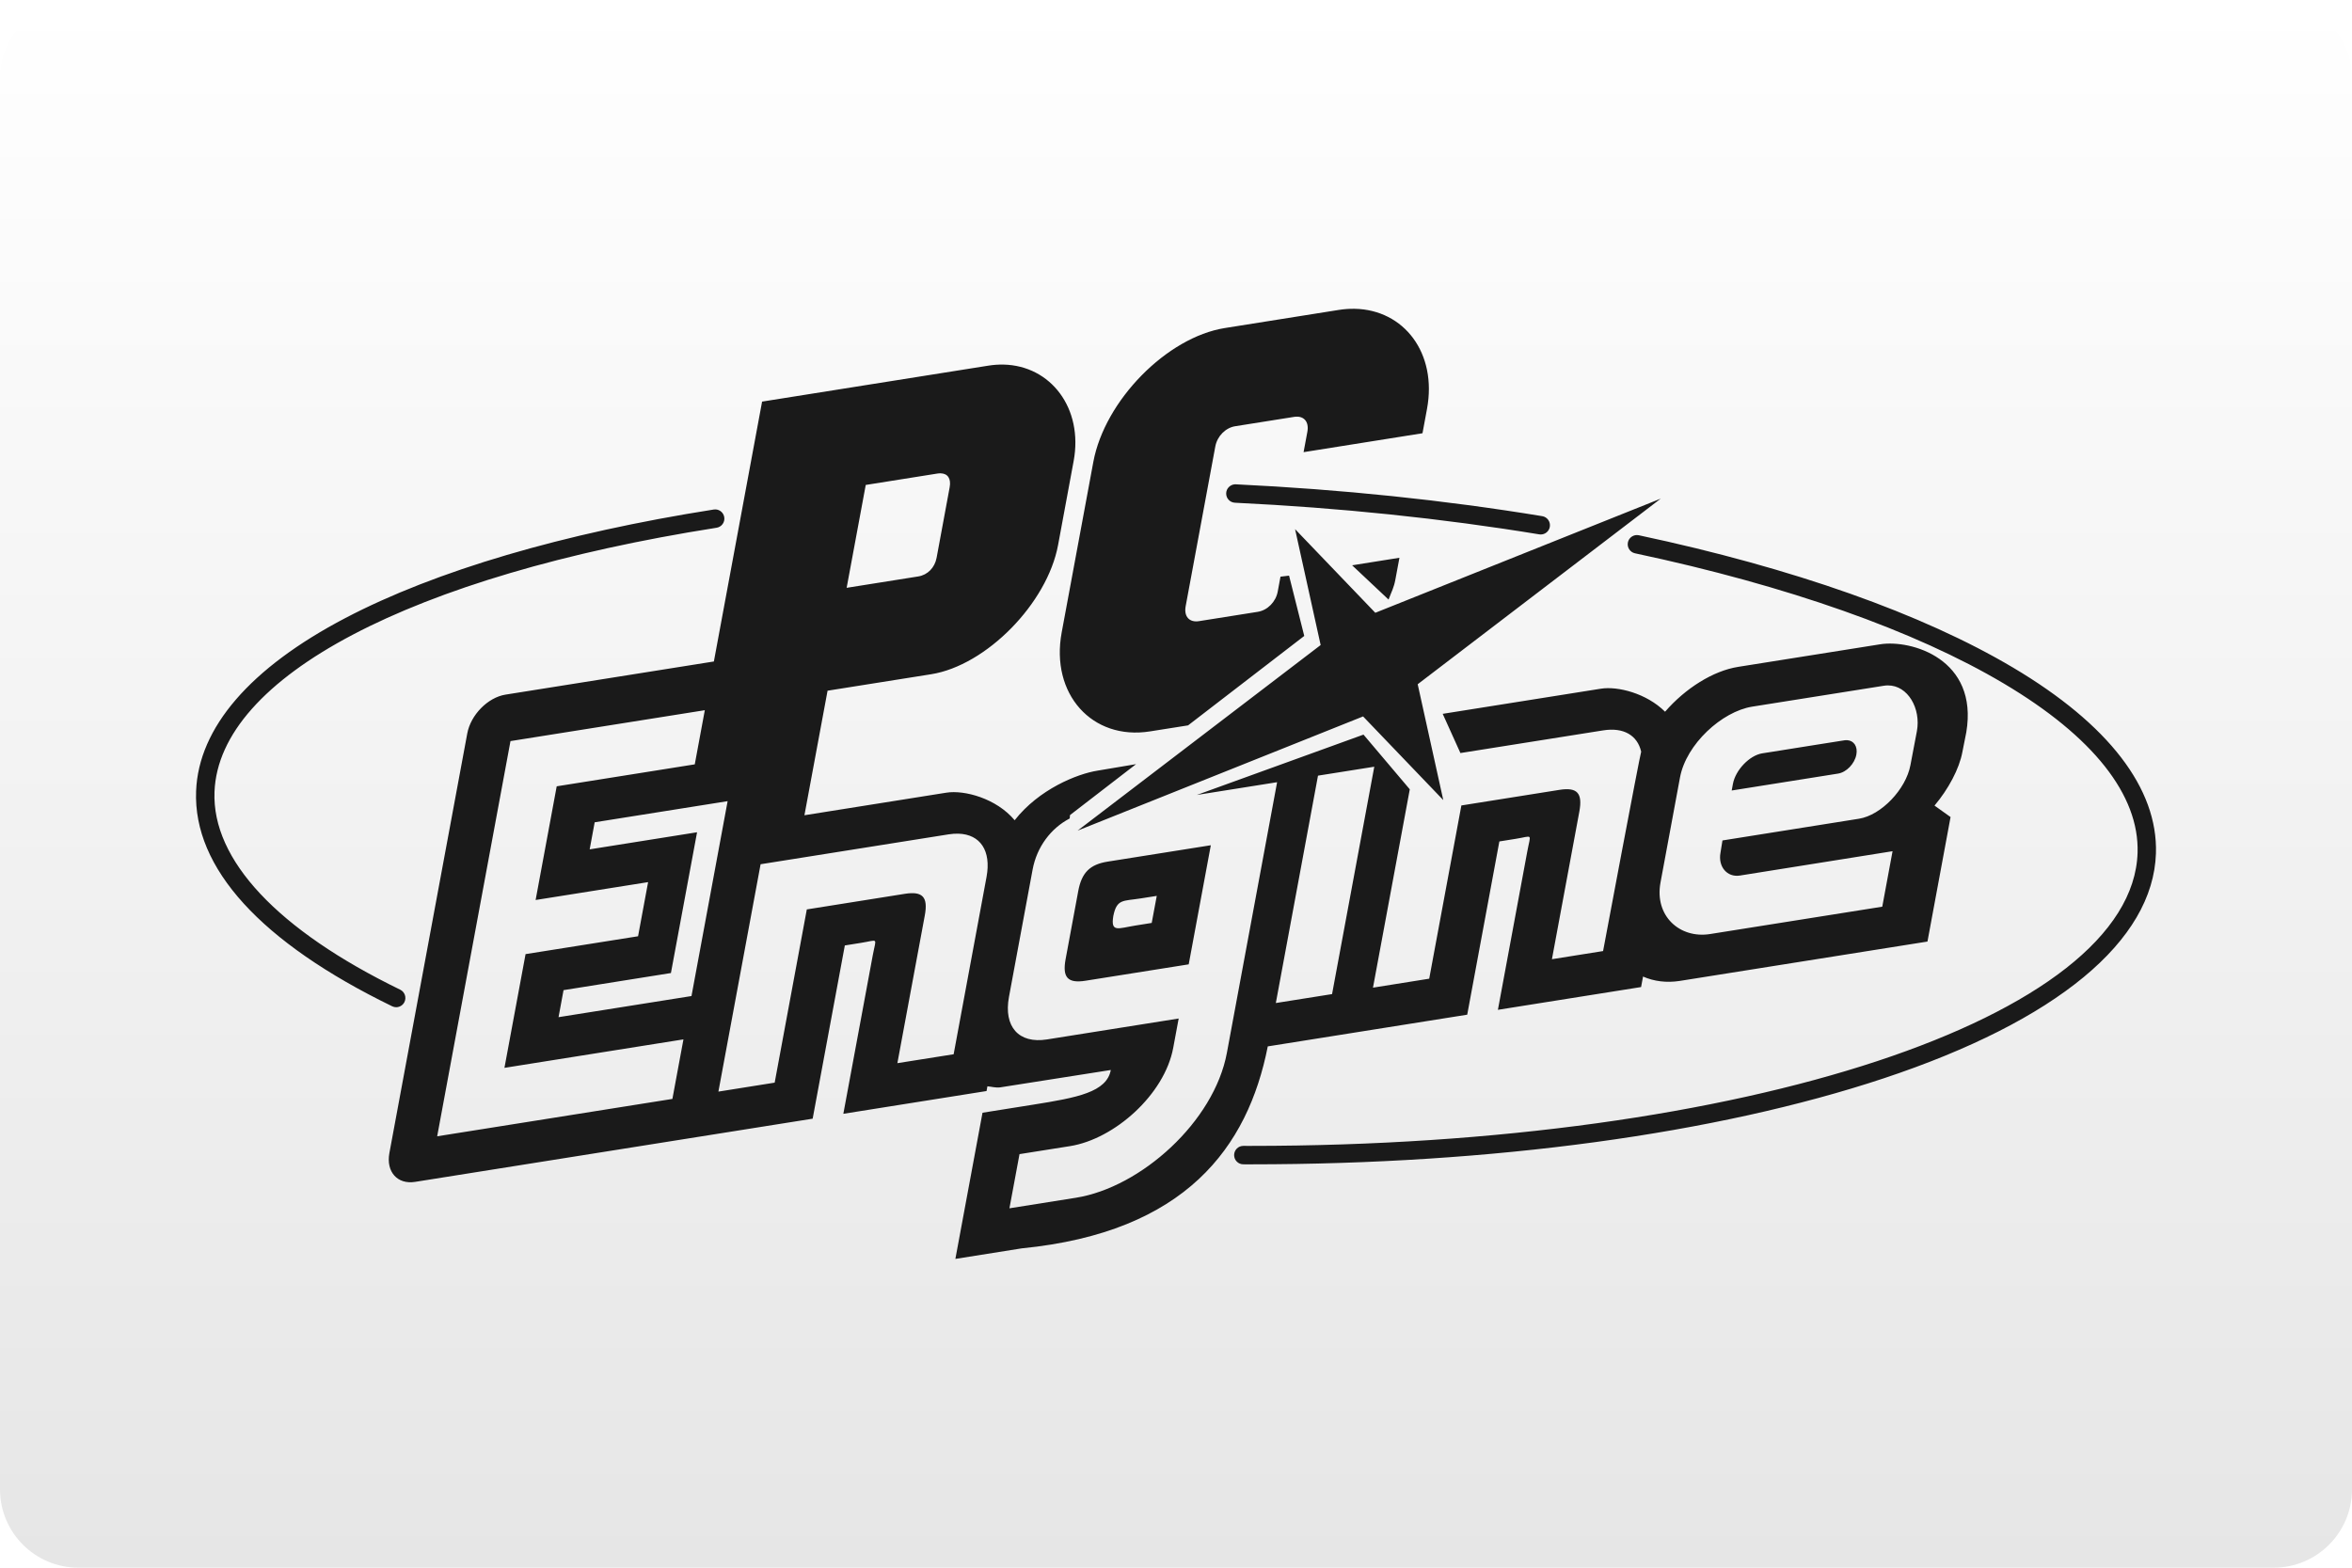
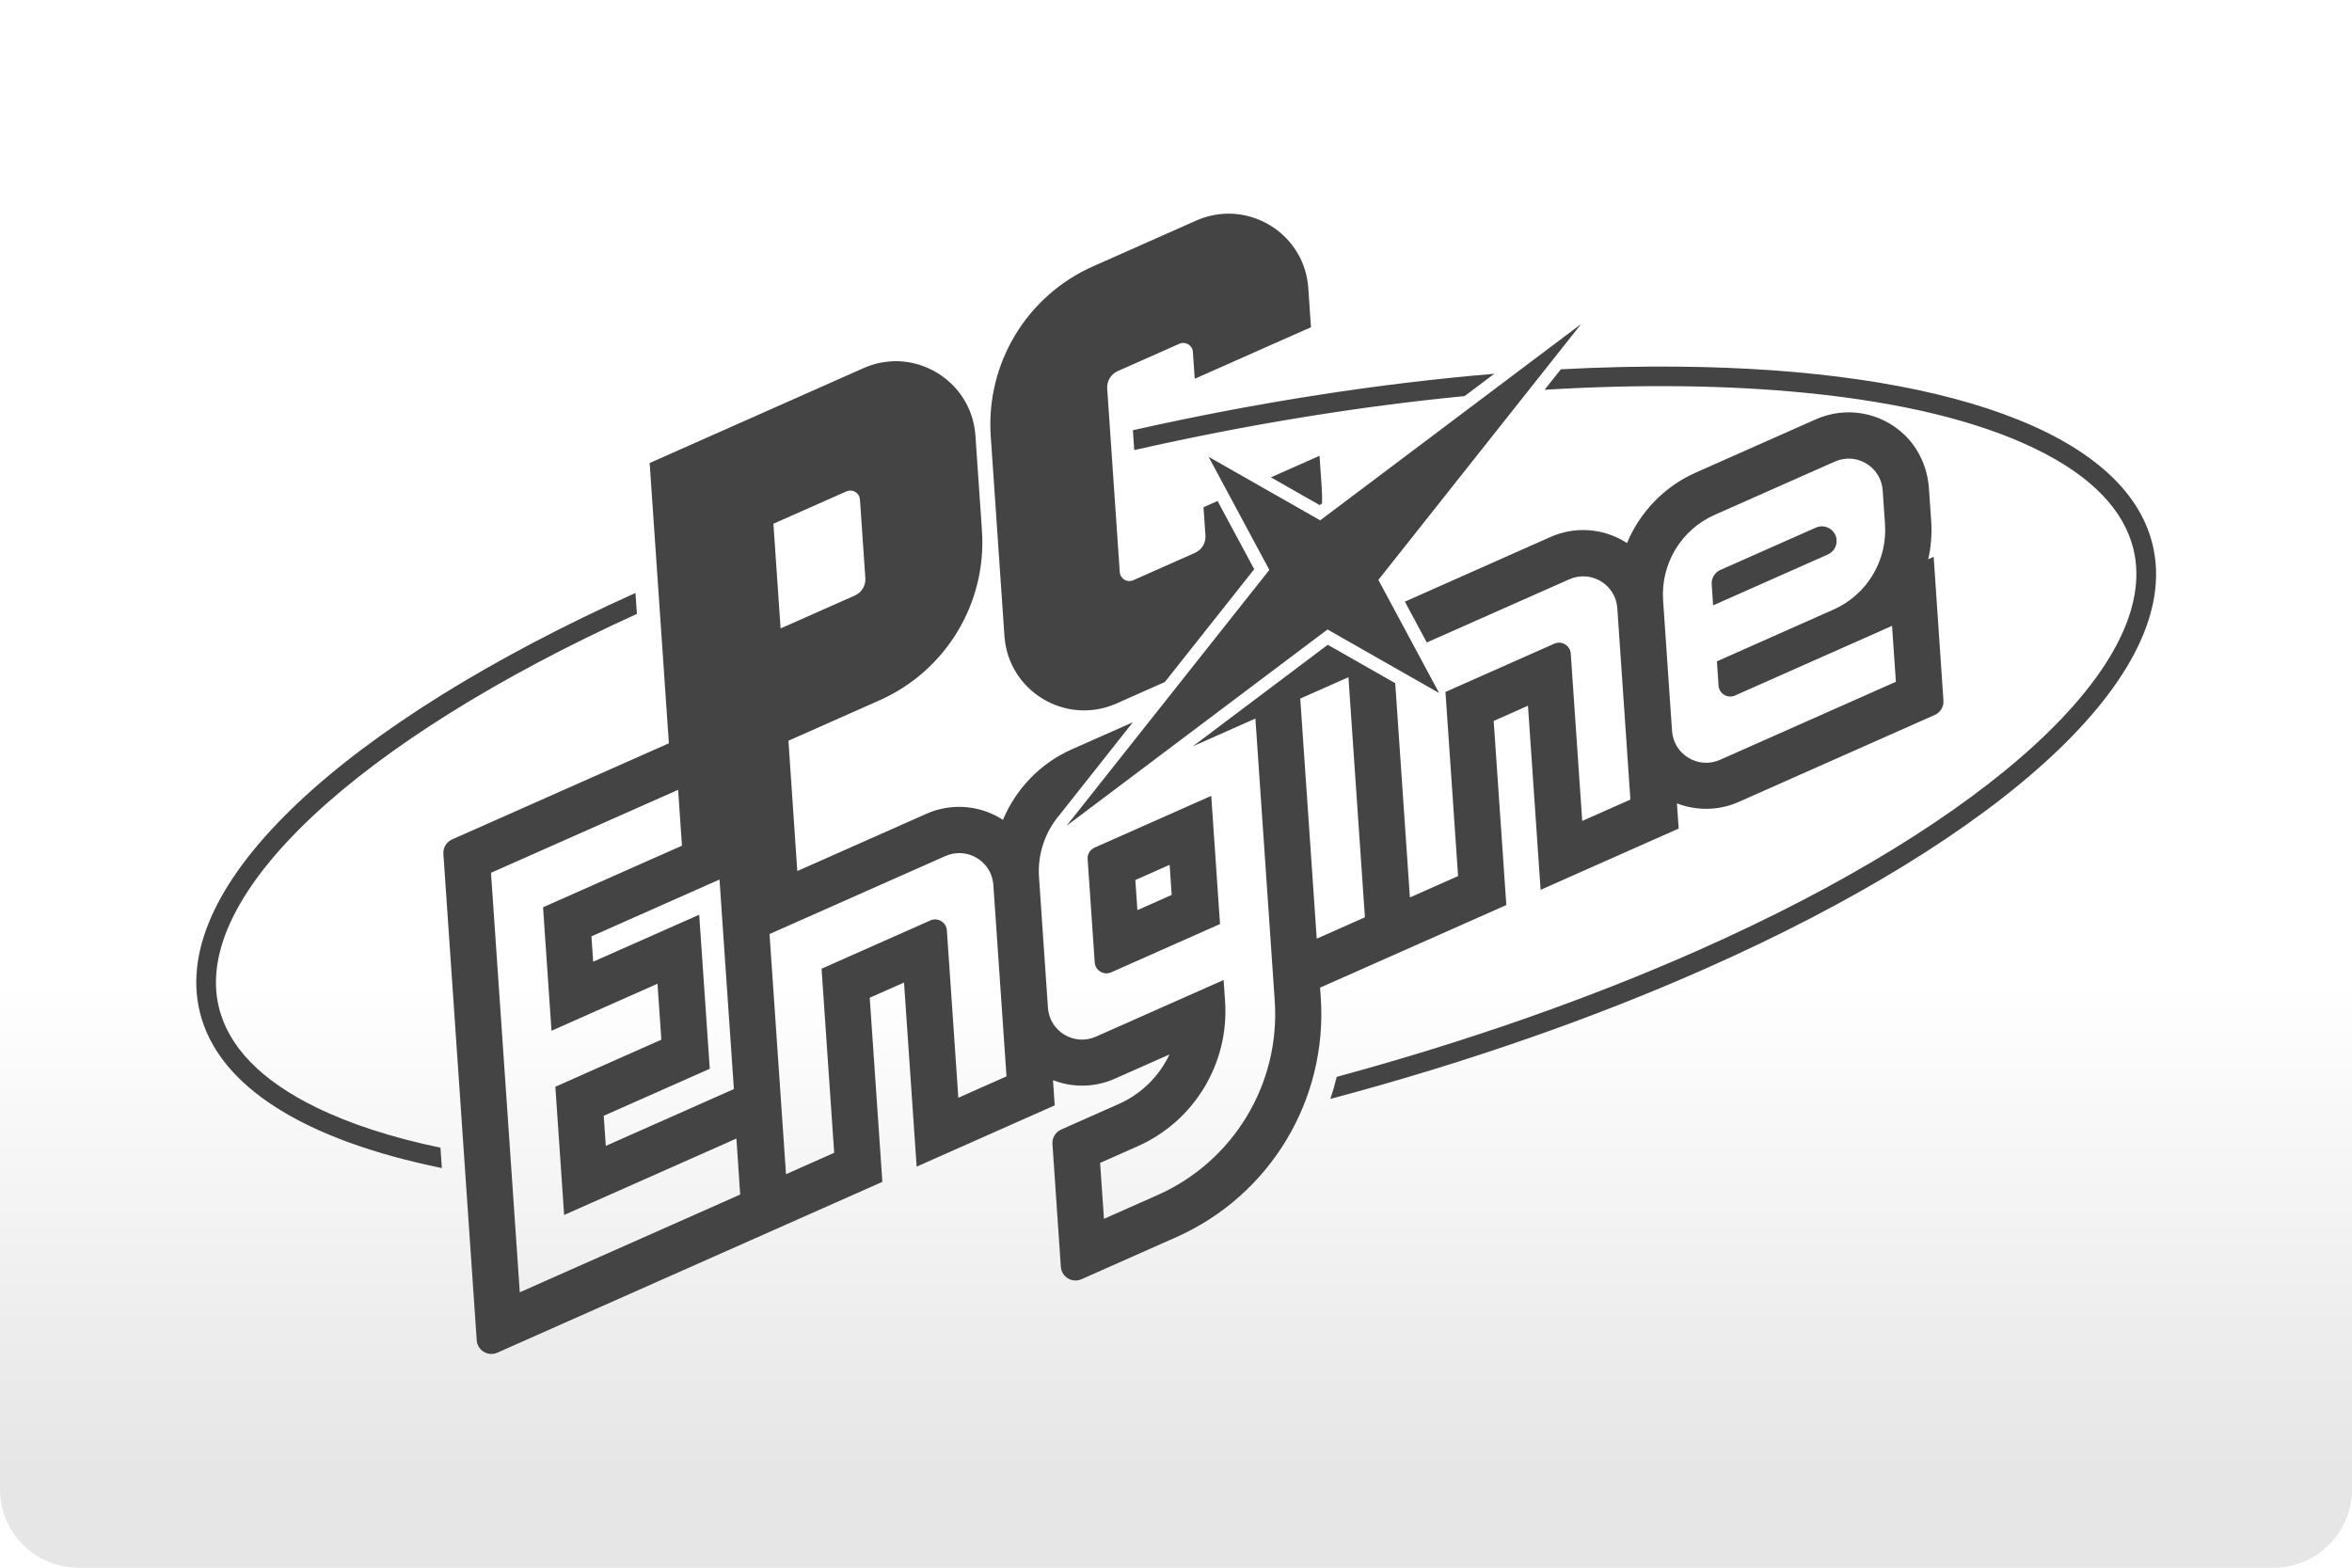
- <svg xmlns="http://www.w3.org/2000/svg" width="480" height="320" version="1.1" viewBox="0 0 480 320">
+ <svg xmlns="http://www.w3.org/2000/svg" width="480" height="320" version="1.1" viewBox="0 0 480 320" xml:space="preserve">
  <defs>
-     <linearGradient id="a" x1="81.598" x2="81.598" y2="84.667" gradientTransform="scale(3.7795)" gradientUnits="userSpaceOnUse">
+     <linearGradient id="a" x2="0" y1="200" y2="300" gradientUnits="userSpaceOnUse">
      <stop stop-color="#fff" offset="0" />
      <stop stop-color="#e6e6e6" offset="1" />
    </linearGradient>
  </defs>
-   <rect width="480" height="320" ry="16" fill="url(#a)" stroke-linecap="square" stroke-linejoin="round" stroke-width="2" style="paint-order:stroke fill markers" />
-   <path d="m276.43 63.032c-1.046-0.018-2.127 0.058-3.238 0.234l-23.219 3.693c-11.842 1.884-24.518 14.788-26.844 27.33l-6.459 34.81c-2.324 12.542 6.185 22.078 18.035 20.193l7.76-1.228 23.709-18.254-3.1-12.309-1.75 0.211-0.562 3.035c-0.389 2.106-2.078 3.817-4.059 4.137l-12.004 1.906c-1.983 0.318-3.116-0.953-2.725-3.057l6.049-32.601c0.389-2.095 2.077-3.812 4.057-4.129l12.006-1.906c1.981-0.316 3.113 0.953 2.723 3.049l-0.773 4.15 24.268-3.861 0.922-4.969c2.108-11.366-4.684-20.264-14.795-20.436zm-71.636 11.389c-0.998-0.022-2.027 0.047-3.082 0.215l-46.183 7.34-9.84 53.048-42.526 6.764c-3.599 0.573-7.101 4.128-7.805 7.939l-15.893 85.649c-0.704 3.813 1.642 6.441 5.24 5.873l81.145-12.9 6.564-35.362 3.305-0.529c3.635-0.57 3.1-1.226 2.394 2.549l-6.002 32.345 29.225-4.646 0.176-0.967c0.746 0.056 1.747 0.345 2.621 0.215l22.562-3.545c-0.839 4.51-6.783 5.64-15.857 7.08l-10.326 1.645-5.537 29.836 13.568-2.156c33.403-3.303 46.108-20.602 50.188-41.222l40.702-6.473 6.559-35.362 3.311-0.529c3.627-0.576 3.09-1.234 2.394 2.543l-6.002 32.356 29.221-4.648 0.398-2.143c2.205 0.975 4.785 1.318 7.512 0.889l50.534-8.033 4.713-25.414-3.275-2.338c2.837-3.369 5.05-7.49 5.691-10.949l0.795-4.008c2.522-14.991-11.272-18.971-17.568-17.969l-29 4.609c-5.137 0.818-10.79 4.403-14.906 9.154-3.805-3.777-9.679-5.244-13.096-4.699l-32.285 5.131 3.615 8.004 29.115-4.623c4.2-0.671 7.005 1.008 7.775 4.342-0.311 0.882-7.775 40.702-7.775 40.702l-10.439 1.662 5.598-30.148c0.694-3.775-0.445-4.996-4.07-4.418l-20.008 3.183-6.564 35.36-11.477 1.83 7.512-40.487-9.447-11.166-34.01 12.318 16.119-2.562 0.26-0.037-10.25 55.253c-2.605 14.034-17.551 27.457-30.811 29.566l-13.566 2.154 2.057-11.059 10.32-1.635c9.073-1.447 19.287-10.546 21.049-20.061l1.113-5.986-26.873 4.271c-5.763 0.918-8.89-2.59-7.758-8.689l4.82-25.973c0.852-4.616 3.727-8.449 7.572-10.441l0.062-0.693 13.484-10.396-7.877 1.328c-4.192 0.663-11.962 3.811-16.9 10.121-3.733-4.464-10.262-6.211-13.939-5.627l-28.967 4.609 4.721-25.424 21.133-3.359c11.248-1.784 23.697-14.464 25.91-26.369l3.176-17.133c2.004-10.796-4.675-19.501-14.318-19.707zm-12.83 22.195c1.466 0.034 2.175 1.094 1.842 2.865l-2.662 14.373c-0.381 2.031-1.831 3.505-3.748 3.811l-14.611 2.322 3.896-20.998 14.609-2.324c0.24-0.038 0.464-0.054 0.674-0.049zm60.054 2.244c-0.94 0.056-1.73 0.815-1.777 1.787-0.051 1.041 0.748 1.923 1.787 1.971 21.415 1.027 42.307 3.2 62.103 6.457 0.104 0.016 0.207 0.023 0.309 0.023 0.904 0 1.699-0.652 1.852-1.576 0.17-1.026-0.526-1.995-1.549-2.162-19.936-3.28-40.974-5.467-62.534-6.5-0.064-0.003-0.127-0.004-0.189 0zm86.909 2.922-58.253 23.301-16.373-17.074 5.219 23.658-49.599 37.88 58.259-23.307 16.367 17.074-5.221-23.646 49.601-37.886zm-192.88 2.201c-0.125-6e-3 -0.253 1e-3 -0.381 0.022-30.753 4.841-56.749 12.499-75.179 22.148-19.427 10.174-29.962 22.385-30.465 35.317-0.619 15.712 13.216 30.902 40.011 43.933 0.264 0.13 0.544 0.193 0.82 0.193 0.695-7.3e-4 1.365-0.393 1.69-1.061 0.453-0.941 0.063-2.063-0.869-2.518-24.989-12.152-38.448-26.5-37.898-40.397 0.913-23.442 40.178-44.093 102.47-53.895 1.025-0.162 1.725-1.126 1.562-2.152-0.14-0.898-0.892-1.549-1.766-1.59zm188.03 5.234c-0.874-5e-3 -1.664 0.603-1.852 1.492-0.212 1.017 0.436 2.017 1.451 2.232 31.071 6.603 57.096 15.792 75.253 26.574 18.236 10.824 27.677 22.772 27.311 34.55-1.047 33.654-80.387 59.839-180.93 59.837-0.519 0-1.047 5e-5 -1.562-2e-3h-8e-3c-1.037 0-1.873 0.839-1.877 1.877-2e-3 1.041 0.832 1.885 1.871 1.887 0.525 3e-3 1.047 2e-3 1.57 2e-3h4e-3c49.217-4.9e-4 95.016-6.223 129.12-17.553 35.272-11.721 55.004-28.035 55.56-45.933 0.413-13.229-9.668-26.337-29.15-37.903-18.505-10.989-44.919-20.332-76.386-27.02-0.127-0.026-0.254-0.04-0.379-0.041zm-48.478 4.635-9.656 1.539 7.436 6.996c0.633-1.707 1.072-2.358 1.397-4.109l0.824-4.426zm99.69 26.057c4.069-0.02 6.775 4.719 5.91 9.361l-1.316 6.912c-0.924 4.954-5.975 10.218-10.494 10.939l-27.867 4.434-0.402 2.506c-0.529 2.849 1.358 5.074 3.967 4.658l31.148-4.969-2.1 11.326-35.139 5.582c-6.205 0.985-11.376-3.704-10.121-10.5l3.984-21.469c1.263-6.791 8.546-13.461 14.75-14.449l26.848-4.264c0.283-0.045 0.561-0.067 0.832-0.068zm-241.45 5.059-2.049 11.053-28.178 4.484-4.303 23.205 22.957-3.648-2.049 11.049-22.959 3.646-4.311 23.215 36.531-5.811-2.254 12.154-48.005 7.629 14.961-80.671 39.658-6.305zm233.15 6.121c-0.194-0.013-0.399-3e-3 -0.613 0.031l-5.576 0.881-8.894 1.418-2.254 0.353c-2.609 0.418-5.471 3.399-5.998 6.25l-0.246 1.338 21.711-3.453c1.714-0.275 3.382-2.01 3.732-3.887 0.3-1.642-0.507-2.841-1.861-2.932zm-96.524 5.416-8.615 46.413-11.477 1.822 8.605-46.407 0.264-0.047 11.223-1.781zm-131.97 7.031-7.375 39.78-27.133 4.312 1.022-5.518 21.914-3.492 5.334-28.734-21.916 3.488 1.022-5.523 27.133-4.314zm47.118 6.637c4.443 0.139 6.712 3.486 5.721 8.828l-6.713 36.196-11.482 1.818 5.592-30.138c0.706-3.779-0.435-5.004-4.07-4.428l-20.006 3.184-6.559 35.36-11.482 1.828 8.609-46.409 0.268-0.045 38.09-6.055c0.72-0.115 1.399-0.16 2.033-0.141zm51.493 2.361-21.049 3.342c-3.635 0.576-5.312 2.243-6.01 6.025l-2.572 13.861c-0.704 3.785 0.438 5.002 4.072 4.426l21.047-3.344 4.512-24.311zm-11.033 10.338-1.029 5.519-3.305 0.529c-3.549 0.565-5.112 1.515-4.529-1.965 0.712-3.507 2.01-2.998 5.559-3.564l3.305-0.52z" fill="#1a1a1a" stroke-width=".667" />
-   <style type="text/css">.st0{fill:#FC0C18;}
- 	.st1{fill:#FC0C18;}</style>
+   <rect width="480" height="320" ry="16" fill="url(#a)" />
+   <path d="m250 43.63c-1.958 0.089-3.946 0.539-5.887 1.4l-21.02 9.326c-13.57 6.016-21.92 19.88-20.9 34.69l2.793 40.76c0.765 11.29 12.53 18.38 22.87 13.79l9.865-4.377 18.24-23.03-7.471-13.92-2.879 1.273 0.398 5.756c0.108 1.52-0.754 2.944-2.145 3.559l-12.59 5.584c-1.24 0.55-2.653-0.303-2.75-1.65l-2.564-37.48c-0.108-1.52 0.754-2.942 2.145-3.557l12.59-5.586c1.24-0.55 2.653 0.303 2.75 1.65l0.377 5.498 23.72-10.52-0.539-7.979c-0.631-9.171-8.506-15.57-16.99-15.19zm72.69 22.5-53.26 40.08-22.78-12.97 12.4 23.09-41.39 52.24 53.26-40.08 22.78 12.97-12.4-23.09 41.39-52.24zm-140.6 7.625c-1.958 0.089-3.948 0.539-5.889 1.4l-43.62 19.36 3.924 57.21-44.24 19.62c-1.154 0.507-1.866 1.693-1.779 2.943l6.803 99.29c0.14 2.07 2.308 3.376 4.205 2.535l78.58-34.87-2.578-37.58 6.998-3.105 2.576 37.58 28.18-12.51-0.357-5.143c4.032 1.574 8.582 1.499 12.6-0.291l11.18-4.959c-2.081 4.399-5.691 8.042-10.32 10.1l-11.79 5.229c-1.154 0.507-1.864 1.693-1.777 2.943l1.713 25.08c0.14 2.07 2.308 3.374 4.205 2.533l19.34-8.582c19.14-8.495 30.93-28.04 29.5-48.93l-0.141-2.006 38.01-16.86-2.578-37.58 6.998-3.105 2.576 37.58 28.18-12.51-0.357-5.143c4.032 1.563 8.582 1.499 12.6-0.291l40.01-17.75c1.154-0.507 1.866-1.693 1.779-2.943l-1.994-29.34-1.111 0.496c0.571-2.533 0.787-5.165 0.604-7.828l-0.453-6.564c-0.27-4.151-1.994-8.119-5.002-11.01-4.905-4.711-12.04-5.832-18.04-3.18l-24.53 10.88c-6.479 2.868-11.43 8.119-14.06 14.4-0.162-0.097-0.313-0.206-0.475-0.303-4.582-2.76-10.23-3.116-15.12-0.949l-29.73 13.21 4.473 8.334 29.09-12.9c4.431-1.962 9.466 1.066 9.789 5.906l2.674 39.06-9.832 4.365-2.34-34.16c-0.119-1.66-1.843-2.707-3.363-2.027l-22.21 9.854 2.576 37.58-9.832 4.367-2.996-43.74-13.76-7.838-27.55 20.73 2.943-1.305 9.832-4.367 3.945 57.6c1.164 16.94-8.399 32.78-23.91 39.67l-10.94 4.852-0.787-11.42 7.664-3.396c11.58-5.132 18.7-16.97 17.84-29.6l-0.301-4.334-26.06 11.56c-4.431 1.962-9.466-1.068-9.789-5.908l-1.822-26.65c-0.323-4.744 1.26-9.282 4.225-12.74l0.012-0.021 14.91-18.85-12.45 5.52c-6.479 2.868-11.43 8.119-14.06 14.4-0.151-0.097-0.313-0.206-0.475-0.303-4.582-2.76-10.23-3.116-15.12-0.949l-26.37 11.7-0.355-5.174-1.455-21.43 18.59-8.246c13.57-6.016 21.92-19.88 20.9-34.69l-1.326-19.33c-0.631-9.171-8.506-15.57-16.99-15.19zm160.3 1.082c-7.647-0.069-15.61 0.109-23.85 0.543l-3.322 4.184c19.24-1.175 37.34-0.97 53.62 0.658 19.35 1.941 35.04 5.778 46.62 11.42 11.3 5.498 18.01 12.41 19.96 20.54 5.563 23.29-29.31 55.4-88.84 81.8-22.29 9.886-47.52 18.71-73.78 25.83-0.366 1.52-0.798 3.029-1.305 4.506 28.07-7.471 54.02-16.59 76.71-26.66 60.11-26.67 97.45-59.92 91.12-86.41-5.547-23.23-43.39-35.93-96.92-36.41zm-37.43 1.461c-23.11 1.93-48.02 5.734-73.76 11.52l0.279 4.055c23.11-5.229 45.85-8.928 67.42-11.02l6.059-4.559zm-35.67 16.74-9.918 4.398 9.961 5.67 0.475-0.355c0.022-1.046 2.4e-4 -2.102-0.064-3.158l-0.453-6.555zm108.5 0.59c3.296 0.251 6.189 2.862 6.432 6.492l0.475 6.867c0.507 7.45-3.687 14.42-10.51 17.44l-23.8 10.57 0.336 4.947c0.119 1.66 1.843 2.707 3.363 2.027l22.21-9.854 4.4-1.951 5.434-2.416 0.785 11.42-1.854 0.818-34.04 15.11c-4.431 1.962-9.466-1.068-9.789-5.908l-1.822-26.65c-0.507-7.45 3.687-14.42 10.51-17.44l24.53-10.88c1.105-0.49 2.247-0.668 3.346-0.584zm-204.1 6.512c0.925 0.071 1.738 0.804 1.811 1.814l1.1 16.05c0.108 1.52-0.756 2.942-2.146 3.557l-15.15 6.717-1.467-21.37 14.91-6.609c0.31-0.137 0.631-0.188 0.94-0.164zm198 7.293c-0.361 0.016-0.728 0.098-1.086 0.256l-19.5 8.646c-1.154 0.507-1.866 1.692-1.779 2.953l0.291 4.281 23.42-10.39c1.154-0.507 1.866-1.694 1.779-2.955-0.105-1.682-1.555-2.858-3.119-2.789zm-242 13.6c-58.84 26.5-95.18 59.26-88.94 85.43 3.709 15.52 21.83 26.34 49.42 31.96l-0.279-4.15c-9.843-2.059-18.31-4.797-25.28-8.193-11.3-5.498-18.01-12.41-19.96-20.54-5.455-22.82 27.94-54.12 85.33-80.23l-0.291-4.268zm145.5 17.2 3.363 49.01-9.832 4.365-3.363-49.01 9.832-4.365zm-136.8 22.97 0.787 11.42-28.35 12.57 1.725 25.21 11.8-5.24 2.113-0.938 7.719-3.418 0.787 11.42-4.141 1.832-5.691 2.523-11.8 5.25 1.789 26.17 25.86-11.47 1.434-0.635 7.869-3.494 0.766 11.43-4.27 1.898-32.99 14.63-7.719 3.428-5.875-85.63 3.256-1.445 34.93-15.49zm108.8 1.252-23.8 10.56c-0.927 0.399-1.499 1.336-1.424 2.35l1.445 21.08c0.119 1.66 1.843 2.707 3.363 2.027l22.21-9.854-1.789-26.16zm-50.9 11.7c3.3 0.251 6.193 2.864 6.436 6.494l2.684 39.06-9.832 4.367-2.338-34.17c-0.119-1.66-1.845-2.705-3.365-2.025l-22.21 9.854 2.576 37.58-9.832 4.365-3.363-49.02 35.89-15.92c1.108-0.49 2.253-0.67 3.354-0.586zm42.41 2.375 0.42 6.146-6.998 3.104-0.42-6.145 6.998-3.105zm-91.86 3.008 0.56 8.205 2.371 34.56-26.14 11.6-0.42-6.146 21.64-9.594-2.156-31.45-21.64 9.594-0.355-5.174 26.14-11.6z" fill="#444" />
</svg>
